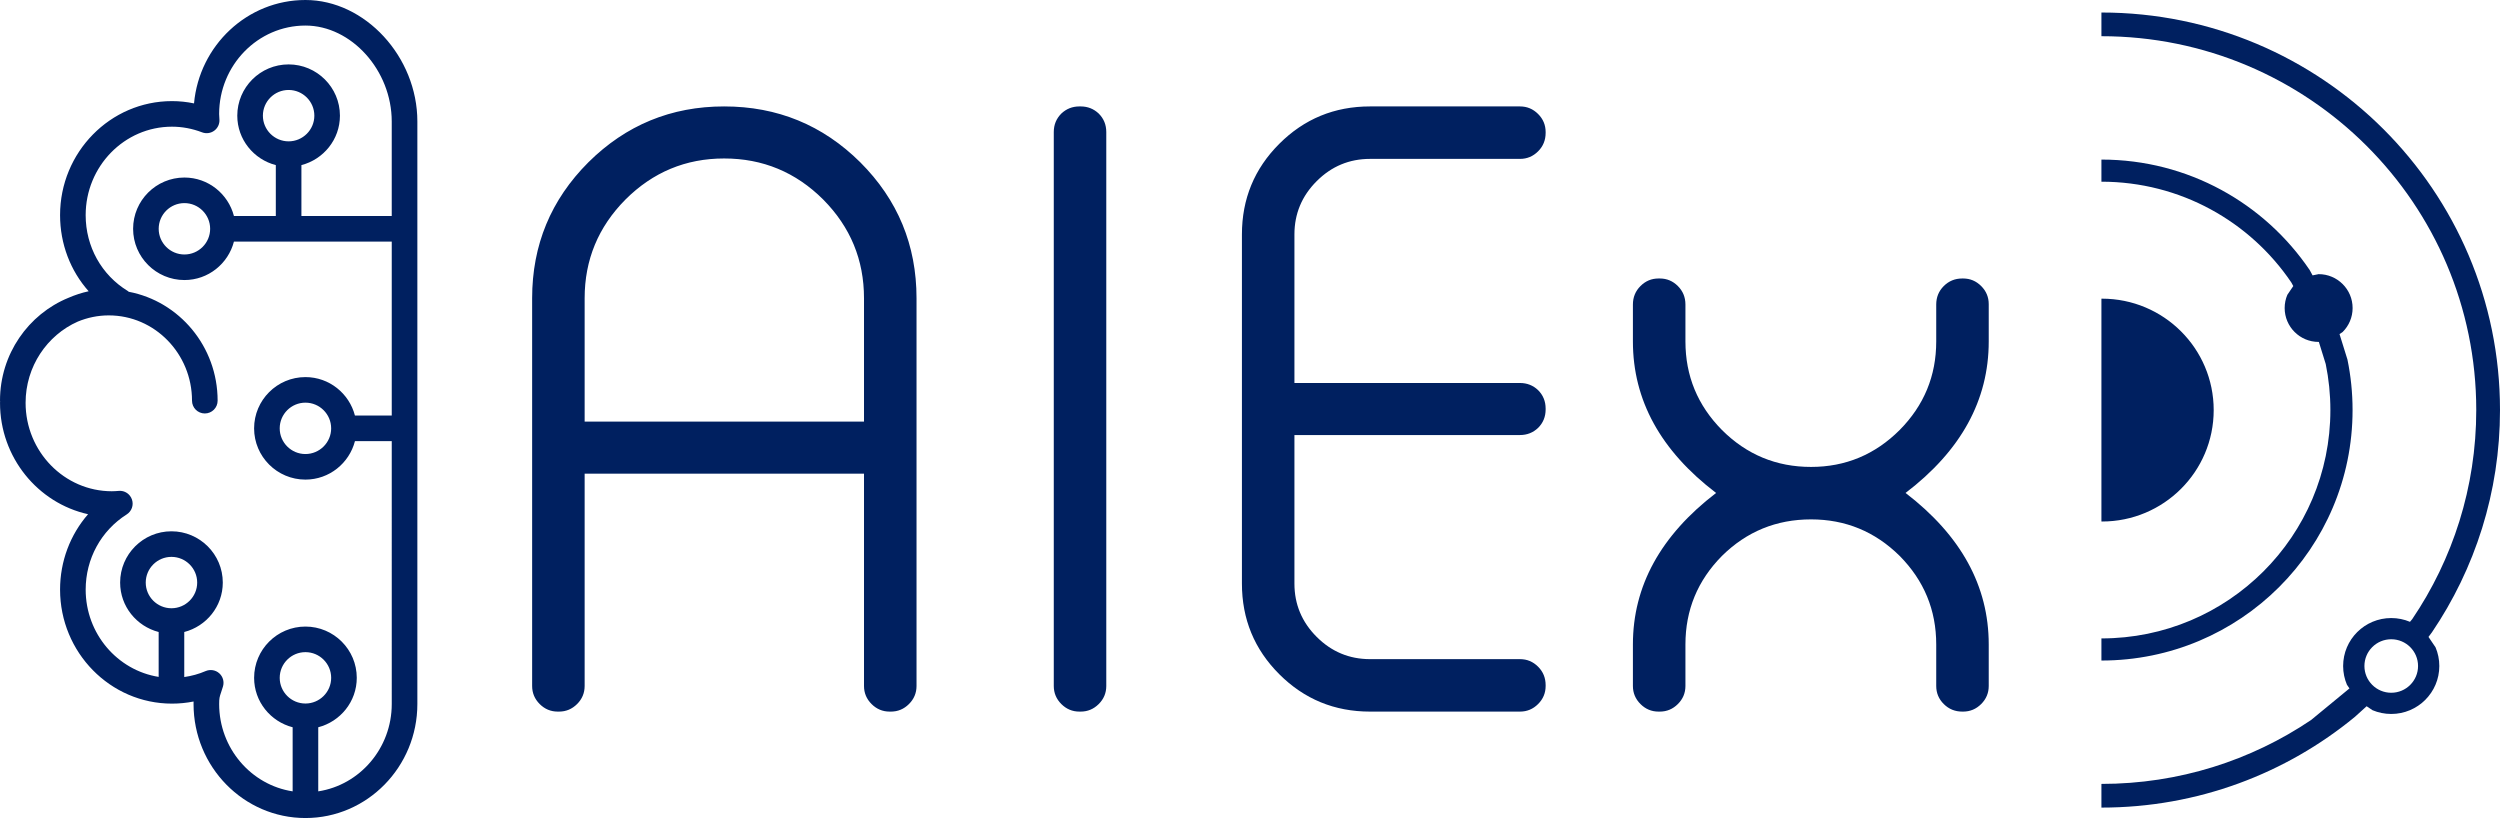
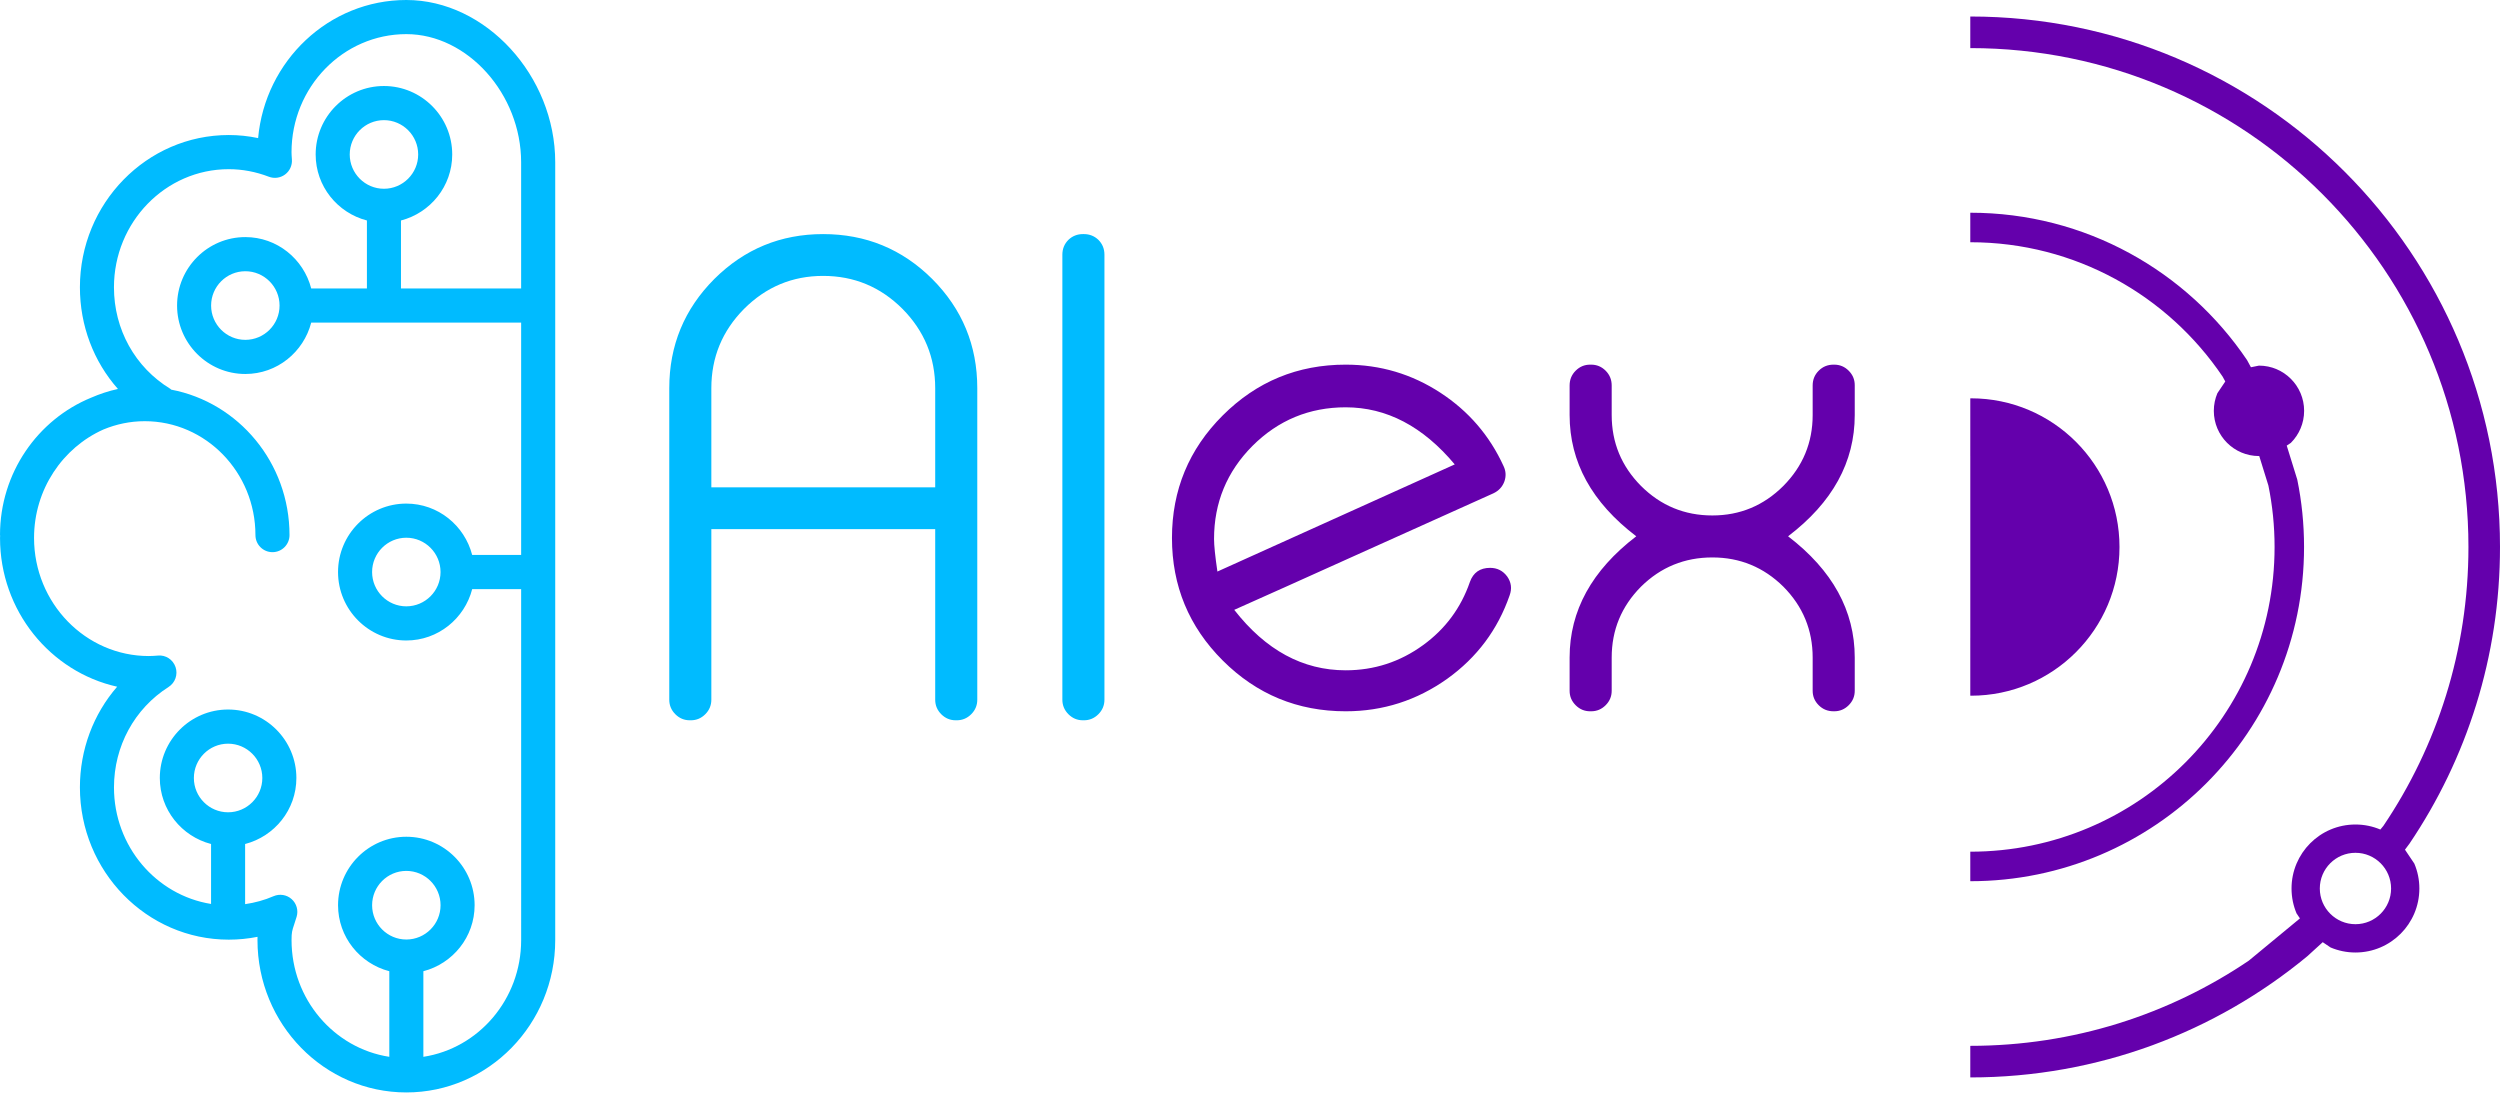
- <svg xmlns="http://www.w3.org/2000/svg" width="1198" height="392" xml:space="preserve" overflow="hidden">
+ <svg xmlns="http://www.w3.org/2000/svg" width="1666" height="728" xml:space="preserve" overflow="hidden">
  <defs>
    <clipPath id="clip0">
-       <rect x="1601" y="1032" width="1198" height="392" />
+       <rect x="1367" y="866" width="1666" height="728" />
    </clipPath>
  </defs>
-   <g clip-path="url(#clip0)" transform="translate(-1601 -1032)">
-     <path d="M199.999 192.002C199.999 169.676 186.392 150.554 167.192 142.71 164.098 141.372 160.872 140.296 157.517 139.573 166.272 129.716 171.214 116.871 171.214 103.094 171.214 72.961 147.161 48.452 117.593 48.452 114.046 48.452 110.516 48.819 107.024 49.55 104.495 21.801 81.516 0 53.63 0 25.063 0 0 27.206 0 58.22L0 337.357C0 367.491 24.053 392 53.63 392 83.198 392 107.251 367.491 107.251 337.357 107.251 336.943 107.246 336.537 107.238 336.161 110.631 336.836 114.089 337.178 117.593 337.178 147.161 337.178 171.214 312.668 171.214 282.548 171.214 268.982 166.366 256.244 157.799 246.412 181.895 241.062 199.992 219.163 199.992 193.033 199.992 192.747 199.962 192.469 199.953 192.183 199.962 192.119 200 192.063 200 192.004ZM53.637 337.128C46.842 337.128 41.304 331.607 41.304 324.822 41.304 318.036 46.833 312.507 53.637 312.507 60.432 312.507 65.96 318.028 65.96 324.822 65.96 331.612 60.428 337.128 53.637 337.128ZM117.84 291.476C111.045 291.476 105.507 285.955 105.507 279.17 105.507 272.384 111.036 266.855 117.84 266.855 124.635 266.855 130.163 272.375 130.163 279.17 130.172 285.951 124.639 291.476 117.84 291.476ZM146.377 235.406C145.273 235.406 144.186 235.324 143.099 235.239 140.284 234.961 137.669 236.705 136.762 239.38 135.855 242.054 136.899 245.003 139.282 246.511 151.593 254.313 158.945 267.79 158.945 282.549 158.945 303.683 143.75 321.207 123.971 324.368L123.971 302.854C134.558 300.115 142.432 290.577 142.432 279.165 142.432 265.619 131.401 254.599 117.84 254.599 104.275 254.599 93.24 265.619 93.24 279.165 93.24 290.578 101.118 300.115 111.703 302.854L111.703 324.441C108.195 323.928 104.758 323.009 101.459 321.582 99.268 320.646 96.722 321.043 94.947 322.629 93.162 324.214 92.46 326.688 93.154 328.97 93.492 330.089 93.791 330.978 94.048 331.764 94.784 333.952 94.981 334.546 94.981 337.349 94.981 358.582 79.658 376.169 59.764 379.22L59.764 348.506C70.351 345.767 78.228 336.234 78.228 324.817 78.228 311.271 67.197 300.251 53.636 300.251 40.072 300.251 29.036 311.271 29.036 324.817 29.036 336.23 36.914 345.767 47.496 348.506L47.496 379.22C27.595 376.169 12.271 358.582 12.271 337.349L12.276 211.388 29.906 211.388C32.649 221.96 42.204 229.826 53.642 229.826 67.207 229.826 78.234 218.81 78.234 205.269 78.234 191.724 67.202 180.704 53.642 180.704 42.212 180.704 32.662 188.562 29.915 199.138L12.276 199.138 12.276 115.763 87.895 115.763C90.642 126.335 100.189 134.197 111.623 134.197 125.188 134.197 136.214 123.182 136.214 109.641 136.214 96.095 125.183 85.075 111.623 85.075 100.188 85.075 90.638 92.942 87.895 103.513L67.831 103.513 67.831 79.118C78.418 76.379 86.295 66.846 86.295 55.429 86.295 41.883 75.264 30.863 61.703 30.863 48.138 30.863 37.103 41.883 37.103 55.429 37.103 66.842 44.981 76.379 55.563 79.118L55.563 103.513 12.28 103.513 12.28 58.215C12.28 33.73 31.605 12.247 53.638 12.247 76.44 12.247 94.99 31.262 94.99 54.639 94.99 55.331 94.935 56.023 94.849 57.292 94.712 59.373 95.645 61.386 97.327 62.621 99.009 63.86 101.2 64.164 103.155 63.416 107.879 61.617 112.736 60.707 117.597 60.707 140.4 60.707 158.95 79.722 158.95 103.099 158.95 118.169 151.368 131.788 138.659 139.518 138.531 139.603 138.446 139.727 138.317 139.817 114.11 144.398 95.714 166.041 95.714 192.007 95.714 195.396 98.461 198.135 101.85 198.135 105.235 198.135 107.987 195.396 107.987 192.007 107.987 169.471 125.873 151.136 147.859 151.136 153.118 151.136 158.12 152.209 162.724 154.106 177.414 160.618 187.735 175.612 187.735 193.029 187.731 216.397 169.181 235.408 146.378 235.408ZM41.309 205.268C41.309 198.482 46.837 192.953 53.641 192.953 60.436 192.953 65.965 198.474 65.965 205.268 65.965 212.049 60.436 217.574 53.641 217.574 46.833 217.566 41.309 212.049 41.309 205.268ZM61.698 67.734C54.903 67.734 49.366 62.213 49.366 55.428 49.366 48.642 54.894 43.112 61.698 43.112 68.493 43.112 74.022 48.633 74.022 55.428 74.022 62.217 68.489 67.734 61.698 67.734ZM99.298 109.643C99.298 102.857 104.827 97.328 111.631 97.328 118.426 97.328 123.955 102.848 123.955 109.643 123.955 116.424 118.426 121.949 111.631 121.949 104.823 121.949 99.298 116.428 99.298 109.643Z" fill="#002060" fill-rule="evenodd" transform="matrix(-1 0 0 1 1801 1032)" />
-     <path d="M2395.77 1165.45 2396.38 1165.45C2399.73 1165.45 2402.62 1166.66 2405.03 1169.07 2407.45 1171.49 2408.66 1174.44 2408.66 1177.92L2408.66 1195.62C2408.66 1212.11 2414.49 1226.26 2426.17 1238.06 2437.98 1249.85 2452.21 1255.75 2468.85 1255.75 2485.35 1255.75 2499.51 1249.85 2511.32 1238.06 2523 1226.26 2528.84 1212.11 2528.84 1195.62L2528.84 1177.92C2528.84 1174.44 2530.04 1171.49 2532.46 1169.07 2534.88 1166.66 2537.83 1165.45 2541.32 1165.45L2541.72 1165.45C2545.08 1165.45 2547.96 1166.66 2550.38 1169.07 2552.79 1171.49 2554 1174.37 2554 1177.72L2554 1195.62C2554 1223.78 2540.71 1247.98 2514.14 1268.22 2540.71 1288.6 2554 1312.8 2554 1340.82L2554 1360.73C2554 1364.08 2552.79 1366.97 2550.38 1369.38 2547.96 1371.79 2545.08 1373 2541.72 1373L2541.32 1373C2537.83 1373 2534.88 1371.79 2532.46 1369.38 2530.04 1366.97 2528.84 1364.08 2528.84 1360.73L2528.84 1340.82C2528.84 1324.33 2523 1310.19 2511.32 1298.39 2499.51 1286.72 2485.35 1280.89 2468.85 1280.89 2452.21 1280.89 2437.98 1286.72 2426.17 1298.39 2414.49 1310.19 2408.66 1324.33 2408.66 1340.82L2408.66 1360.73C2408.66 1364.08 2407.45 1366.97 2405.03 1369.38 2402.62 1371.79 2399.73 1373 2396.38 1373L2395.77 1373C2392.42 1373 2389.53 1371.79 2387.12 1369.38 2384.7 1366.97 2383.49 1364.08 2383.49 1360.73L2383.49 1340.82C2383.49 1312.8 2396.78 1288.6 2423.35 1268.22 2396.78 1247.98 2383.49 1223.78 2383.49 1195.62L2383.49 1177.92C2383.49 1174.44 2384.7 1171.49 2387.12 1169.07 2389.53 1166.66 2392.42 1165.45 2395.77 1165.45ZM1948 1107.94C1929.61 1107.94 1913.84 1114.51 1900.69 1127.65 1887.67 1140.79 1881.16 1156.54 1881.16 1174.91L1881.16 1234.03 2015.03 1234.03 2015.03 1174.91C2015.03 1156.54 2008.52 1140.79 1995.51 1127.65 1982.35 1114.51 1966.52 1107.94 1948 1107.94ZM2257.53 1083 2329.39 1083C2332.75 1083 2335.64 1084.21 2338.05 1086.62 2340.47 1089.03 2341.67 1091.92 2341.67 1095.27L2341.67 1095.67C2341.67 1099.16 2340.47 1102.11 2338.05 1104.52 2335.64 1106.93 2332.75 1108.14 2329.39 1108.14L2257.53 1108.14C2247.6 1108.14 2239.07 1111.69 2231.96 1118.8 2224.85 1125.9 2221.29 1134.42 2221.29 1144.34L2221.29 1215.53 2329.39 1215.53C2332.75 1215.53 2335.64 1216.67 2338.05 1218.95 2340.47 1221.36 2341.67 1224.31 2341.67 1227.8L2341.67 1228.2C2341.67 1231.69 2340.47 1234.64 2338.05 1237.05 2335.64 1239.33 2332.75 1240.47 2329.39 1240.47L2221.29 1240.47 2221.29 1311.66C2221.29 1321.58 2224.85 1330.1 2231.96 1337.2 2239.07 1344.31 2247.6 1347.86 2257.53 1347.86L2329.39 1347.86C2332.75 1347.86 2335.64 1349.07 2338.05 1351.48 2340.47 1353.89 2341.67 1356.84 2341.67 1360.33L2341.67 1360.73C2341.67 1364.08 2340.47 1366.97 2338.05 1369.38 2335.64 1371.79 2332.75 1373 2329.39 1373L2257.53 1373C2240.48 1373 2225.99 1367.03 2214.05 1355.1 2202.1 1343.17 2196.13 1328.69 2196.13 1311.66L2196.13 1144.34C2196.13 1127.31 2202.1 1112.83 2214.05 1100.9 2225.99 1088.97 2240.48 1083 2257.53 1083ZM2118.25 1083 2118.85 1083C2122.21 1083 2125.09 1084.14 2127.51 1086.42 2129.93 1088.83 2131.13 1091.78 2131.13 1095.27L2131.13 1360.73C2131.13 1364.08 2129.93 1366.97 2127.51 1369.38 2125.09 1371.79 2122.21 1373 2118.85 1373L2118.25 1373C2114.89 1373 2112.01 1371.79 2109.59 1369.38 2107.18 1366.97 2105.97 1364.08 2105.97 1360.73L2105.97 1095.27C2105.97 1091.78 2107.18 1088.83 2109.59 1086.42 2112.01 1084.14 2114.89 1083 2118.25 1083ZM1948 1083C1973.5 1083 1995.24 1091.92 2013.22 1109.75 2031.2 1127.71 2040.2 1149.43 2040.2 1174.91L2040.2 1360.73C2040.2 1364.08 2038.99 1366.97 2036.57 1369.38 2034.16 1371.79 2031.27 1373 2027.92 1373L2027.31 1373C2023.96 1373 2021.07 1371.79 2018.66 1369.38 2016.24 1366.97 2015.03 1364.08 2015.03 1360.73L2015.03 1258.97 1881.16 1258.97 1881.16 1360.73C1881.16 1364.08 1879.96 1366.97 1877.54 1369.38 1875.12 1371.79 1872.24 1373 1868.88 1373L1868.28 1373C1864.92 1373 1862.04 1371.79 1859.62 1369.38 1857.21 1366.97 1856 1364.08 1856 1360.73L1856 1174.91C1856 1149.43 1864.99 1127.71 1882.98 1109.75 1900.96 1091.92 1922.63 1083 1948 1083Z" fill="#002060" fill-rule="evenodd" />
-     <path d="M2746.88 1338.33C2739.78 1338.33 2734.03 1344.07 2734.03 1351.15 2734.03 1358.23 2739.78 1363.97 2746.88 1363.97 2753.98 1363.97 2759.73 1358.23 2759.73 1351.15 2759.73 1344.07 2753.98 1338.33 2746.88 1338.33ZM2608.26 1175.12C2637.83 1175.12 2661.8 1199.02 2661.8 1228.52 2661.8 1258.01 2637.83 1281.91 2608.26 1281.91L2608 1281.89 2608 1281.81 2608 1281.81 2608 1261.17 2608 1261.17 2608 1195.83 2608 1195.83 2608 1175.19 2608 1175.19 2608 1175.14ZM2608 1108.47C2649.54 1108.47 2686.17 1129.46 2707.79 1161.39L2709.19 1163.96 2712.09 1163.37C2721.08 1163.37 2728.37 1170.64 2728.37 1179.61 2728.37 1184.1 2726.55 1188.15 2723.6 1191.09L2722.1 1192.1 2725.9 1204.31C2727.51 1212.12 2728.35 1220.21 2728.35 1228.5 2728.35 1294.79 2674.47 1348.53 2608 1348.53L2608 1337.93C2668.6 1337.93 2717.72 1288.94 2717.72 1228.5 2717.72 1220.95 2716.95 1213.57 2715.49 1206.45L2712.19 1195.83 2712.09 1195.85C2703.1 1195.85 2695.81 1188.58 2695.81 1179.61 2695.81 1177.37 2696.27 1175.23 2697.09 1173.29L2699.94 1169.08 2698.98 1167.32C2679.26 1138.21 2645.87 1119.07 2608 1119.07ZM2608 1038C2713.49 1038 2799 1123.29 2799 1228.5 2799 1267.95 2786.97 1304.61 2766.38 1335.01L2764.73 1337.21 2768.11 1342.2C2769.28 1344.95 2769.92 1347.98 2769.92 1351.15 2769.92 1363.84 2759.6 1374.13 2746.88 1374.13 2743.7 1374.13 2740.66 1373.49 2737.91 1372.33L2735.09 1370.43 2729.49 1375.5C2696.48 1402.68 2654.15 1419 2608 1419L2608 1407.65C2645.2 1407.65 2679.76 1396.37 2708.43 1377.06L2726.86 1361.89 2725.64 1360.1C2724.48 1357.35 2723.83 1354.32 2723.83 1351.15 2723.83 1338.46 2734.15 1328.17 2746.88 1328.17 2750.06 1328.17 2753.09 1328.81 2755.85 1329.97L2755.86 1329.98 2756.95 1328.67C2776.31 1300.07 2787.62 1265.6 2787.62 1228.5 2787.62 1129.56 2707.2 1049.35 2608 1049.35Z" fill="#002060" fill-rule="evenodd" />
+   <g clip-path="url(#clip0)" transform="translate(-1367 -866)">
+     <path d="M2263.76 1137.43C2239.53 1137.43 2218.81 1146.01 2201.62 1163.17 2184.57 1180.33 2176.04 1201 2176.04 1225.17 2176.04 1229.5 2176.79 1236.74 2178.28 1246.88L2336.44 1175.48C2315.2 1150.11 2290.98 1137.43 2263.76 1137.43ZM2426.67 1109 2427.35 1109C2431.08 1109 2434.3 1110.34 2436.99 1113.03 2439.68 1115.72 2441.03 1119 2441.03 1122.88L2441.03 1142.58C2441.03 1160.93 2447.54 1176.67 2460.55 1189.81 2473.71 1202.94 2489.56 1209.5 2508.11 1209.5 2526.5 1209.5 2542.28 1202.94 2555.44 1189.81 2568.45 1176.67 2574.96 1160.93 2574.96 1142.58L2574.96 1122.88C2574.96 1119 2576.3 1115.72 2579 1113.03 2581.69 1110.34 2584.98 1109 2588.87 1109L2589.32 1109C2593.05 1109 2596.27 1110.34 2598.96 1113.03 2601.65 1115.72 2603 1118.92 2603 1122.65L2603 1142.58C2603 1173.91 2588.19 1200.85 2558.58 1223.38 2588.19 1246.06 2603 1273 2603 1304.19L2603 1326.35C2603 1330.08 2601.65 1333.28 2598.96 1335.97 2596.27 1338.66 2593.05 1340 2589.32 1340L2588.87 1340C2584.98 1340 2581.69 1338.66 2579 1335.97 2576.3 1333.28 2574.96 1330.08 2574.96 1326.35L2574.96 1304.19C2574.96 1285.83 2568.45 1270.09 2555.44 1256.96 2542.28 1243.97 2526.5 1237.48 2508.11 1237.48 2489.56 1237.48 2473.71 1243.97 2460.55 1256.96 2447.54 1270.09 2441.03 1285.83 2441.03 1304.19L2441.03 1326.35C2441.03 1330.08 2439.68 1333.28 2436.99 1335.97 2434.3 1338.66 2431.08 1340 2427.35 1340L2426.67 1340C2422.93 1340 2419.72 1338.66 2417.03 1335.97 2414.33 1333.28 2412.99 1330.08 2412.99 1326.35L2412.99 1304.19C2412.99 1273 2427.79 1246.06 2457.41 1223.38 2427.79 1200.85 2412.99 1173.91 2412.99 1142.58L2412.99 1122.88C2412.99 1119 2414.33 1115.72 2417.03 1113.03 2419.72 1110.34 2422.93 1109 2426.67 1109ZM2263.76 1109C2286.79 1109 2307.88 1115.27 2327.02 1127.8 2345.71 1140.04 2359.7 1156.3 2368.97 1176.6 2370.61 1180.03 2370.76 1183.54 2369.42 1187.12 2368.07 1190.55 2365.68 1193.09 2362.24 1194.73 2341.3 1204.13 2313.78 1216.52 2279.68 1231.89 2237.36 1250.99 2207.3 1264.49 2189.5 1272.4 2210.44 1299.26 2235.19 1312.69 2263.76 1312.69 2282.75 1312.69 2299.95 1307.1 2315.35 1295.9 2330.16 1285.16 2340.55 1271.13 2346.54 1253.82 2348.78 1247.56 2353.27 1244.42 2360 1244.42 2364.78 1244.42 2368.6 1246.36 2371.44 1250.24 2374.13 1254.12 2374.65 1258.3 2373.01 1262.78 2365.08 1285.61 2351.25 1304.11 2331.51 1318.29 2311.17 1332.76 2288.58 1340 2263.76 1340 2231.75 1340 2204.46 1328.73 2181.87 1306.2 2159.29 1283.67 2148 1256.43 2148 1224.5 2148 1192.57 2159.29 1165.33 2181.87 1142.8 2204.46 1120.27 2231.75 1109 2263.76 1109Z" fill="#6400AC" fill-rule="evenodd" />
+     <path d="M2936.67 1434.31C2923.55 1434.31 2912.92 1444.96 2912.92 1458.1 2912.92 1471.23 2923.55 1481.88 2936.67 1481.88 2949.79 1481.88 2960.42 1471.23 2960.42 1458.1 2960.42 1444.96 2949.79 1434.31 2936.67 1434.31ZM2680.48 1131.44C2735.13 1131.44 2779.43 1175.8 2779.43 1230.53 2779.43 1285.25 2735.13 1329.62 2680.48 1329.62L2680.01 1329.57 2680.01 1329.43 2680 1329.43 2680 1291.12 2680.01 1291.11 2680.01 1169.88 2680 1169.88 2680 1131.57 2680.01 1131.57 2680.01 1131.49ZM2680 1007.76C2756.78 1007.76 2824.47 1046.72 2864.44 1105.97L2867.02 1110.73 2872.38 1109.65C2889 1109.65 2902.47 1123.14 2902.47 1139.78 2902.47 1148.1 2899.1 1155.63 2893.66 1161.09L2890.88 1162.96 2897.9 1185.61C2900.87 1200.11 2902.42 1215.12 2902.42 1230.5 2902.42 1353.51 2802.84 1453.24 2680 1453.24L2680 1433.57C2791.99 1433.57 2882.78 1342.65 2882.78 1230.5 2882.78 1216.48 2881.36 1202.79 2878.66 1189.57L2872.55 1169.88 2872.38 1169.91C2855.76 1169.91 2842.29 1156.42 2842.29 1139.78 2842.29 1135.62 2843.14 1131.66 2844.66 1128.05L2849.92 1120.23 2848.15 1116.96C2811.71 1062.95 2750 1027.43 2680 1027.43ZM2680 877C2874.96 877 3033 1035.27 3033 1230.5 3033 1303.71 3010.78 1371.73 2972.71 1428.15L2969.67 1432.22 2975.91 1441.5C2978.07 1446.6 2979.26 1452.21 2979.26 1458.1 2979.26 1481.65 2960.19 1500.75 2936.67 1500.75 2930.79 1500.75 2925.19 1499.55 2920.09 1497.39L2914.87 1493.87 2904.54 1503.28C2843.52 1553.71 2765.29 1584 2680 1584L2680 1562.95C2748.75 1562.95 2812.63 1542.01 2865.61 1506.17L2899.67 1478.03 2897.43 1474.7C2895.27 1469.6 2894.08 1463.99 2894.08 1458.1 2894.08 1434.54 2913.15 1415.45 2936.67 1415.45 2942.55 1415.45 2948.15 1416.64 2953.25 1418.8L2953.27 1418.81 2955.28 1416.37C2991.07 1363.31 3011.97 1299.35 3011.97 1230.5 3011.97 1046.9 2863.34 898.055 2680 898.055Z" fill="#6400AC" fill-rule="evenodd" />
+     <path d="M369.998 356.576C369.998 315.113 344.824 279.6 309.305 265.032 303.581 262.548 297.612 260.549 291.406 259.208 307.603 240.9 316.746 217.046 316.746 191.461 316.746 135.499 272.249 89.981 217.547 89.981 210.985 89.981 204.454 90.664 197.994 92.021 193.316 40.488 150.806 0 99.215 0 46.366 0 0 50.526 0 108.122L0 626.521C0 682.482 44.498 728 99.215 728 153.916 728 198.414 682.482 198.414 626.521 198.414 625.751 198.406 624.997 198.39 624.299 204.668 625.553 211.064 626.187 217.547 626.187 272.249 626.187 316.746 580.67 316.746 524.732 316.746 499.538 307.777 475.881 291.929 457.622 336.505 447.686 369.984 407.017 369.984 358.491 369.984 357.959 369.929 357.443 369.913 356.911 369.929 356.792 370 356.689 370 356.578ZM99.228 626.095C86.657 626.095 76.413 615.842 76.413 603.24 76.413 590.639 86.641 580.37 99.228 580.37 111.799 580.37 122.027 590.623 122.027 603.24 122.027 615.85 111.791 626.095 99.228 626.095ZM218.003 541.312C205.432 541.312 195.188 531.059 195.188 518.458 195.188 505.856 205.416 495.587 218.003 495.587 230.574 495.587 240.802 505.84 240.802 518.458 240.818 531.052 230.582 541.312 218.003 541.312ZM270.797 437.181C268.755 437.181 266.744 437.031 264.734 436.872 259.525 436.356 254.688 439.594 253.01 444.562 251.331 449.529 253.263 455.005 257.672 457.806 280.447 472.296 294.047 497.325 294.047 524.734 294.047 563.982 265.937 596.527 229.347 602.398L229.347 562.443C248.932 557.356 263.499 539.643 263.499 518.448 263.499 493.292 243.091 472.827 218.004 472.827 192.909 472.827 172.493 493.292 172.493 518.448 172.493 539.645 187.067 557.356 206.651 562.443L206.651 602.532C200.16 601.58 193.803 599.874 187.7 597.223 183.646 595.485 178.936 596.223 175.651 599.167 172.35 602.112 171.052 606.706 172.334 610.944 172.96 613.023 173.514 614.673 173.989 616.134 175.35 620.197 175.714 621.3 175.714 626.506 175.714 665.937 147.367 698.599 110.564 704.265L110.564 647.225C130.149 642.138 144.722 624.433 144.722 603.231 144.722 578.075 124.314 557.609 99.227 557.609 74.132 557.609 53.717 578.075 53.717 603.231 53.717 624.427 68.291 642.138 87.868 647.225L87.868 704.265C51.05 698.599 22.702 665.937 22.702 626.506L22.71 392.578 55.326 392.578C60.4 412.211 78.078 426.819 99.237 426.819 124.332 426.819 144.732 406.362 144.732 381.214 144.732 356.058 124.324 335.593 99.237 335.593 78.092 335.593 60.424 350.186 55.342 369.827L22.71 369.827 22.71 214.989 162.606 214.989C167.688 234.621 185.35 249.224 206.502 249.224 231.597 249.224 251.996 228.766 251.996 203.618 251.996 178.462 231.589 157.997 206.502 157.997 185.349 157.997 167.681 172.606 162.606 192.238L125.488 192.238 125.488 146.933C145.073 141.847 159.645 124.142 159.645 102.939 159.645 77.783 139.238 57.318 114.151 57.318 89.056 57.318 68.64 77.783 68.64 102.939 68.64 124.136 83.214 141.846 102.792 146.933L102.792 192.238 22.718 192.238 22.718 108.113C22.718 62.642 58.469 22.744 99.229 22.744 141.414 22.744 175.732 58.057 175.732 101.472 175.732 102.758 175.63 104.044 175.471 106.4 175.218 110.265 176.944 114.003 180.055 116.296 183.166 118.597 187.219 119.161 190.837 117.772 199.576 114.431 208.561 112.741 217.555 112.741 259.74 112.741 294.058 148.054 294.058 191.47 294.058 219.457 280.03 244.75 256.52 259.104 256.282 259.263 256.124 259.493 255.887 259.66 211.104 268.167 177.071 308.361 177.071 356.585 177.071 362.878 182.153 367.964 188.423 367.964 194.685 367.964 199.775 362.878 199.775 356.585 199.775 314.732 232.865 280.682 273.538 280.682 283.268 280.682 292.522 282.674 301.039 286.197 328.215 298.291 347.31 326.136 347.31 358.482 347.302 401.881 312.984 437.186 270.799 437.186ZM76.421 381.212C76.421 368.61 86.649 358.341 99.236 358.341 111.807 358.341 122.035 368.594 122.035 381.212 122.035 393.805 111.807 404.066 99.236 404.066 86.641 404.05 76.421 393.805 76.421 381.212ZM114.142 125.791C101.57 125.791 91.326 115.538 91.326 102.937 91.326 90.335 101.554 80.066 114.142 80.066 126.712 80.066 136.94 90.319 136.94 102.937 136.94 115.546 126.705 125.791 114.142 125.791ZM183.702 203.622C183.702 191.02 193.929 180.751 206.517 180.751 219.088 180.751 229.316 191.004 229.316 203.622 229.316 216.216 219.088 226.476 206.517 226.476 193.922 226.476 183.702 216.224 183.702 203.622Z" fill="#00BBFF" fill-rule="evenodd" transform="matrix(-1 0 0 1 1737 866)" />
+     <path d="M1915.52 1049.86C1895.03 1049.86 1877.46 1057.2 1862.8 1071.88 1848.29 1086.56 1841.04 1104.16 1841.04 1124.68L1841.04 1190.74 1990.22 1190.74 1990.22 1124.68C1990.22 1104.16 1982.96 1086.56 1968.46 1071.88 1953.8 1057.2 1936.15 1049.86 1915.52 1049.86ZM2088.64 1022 2089.32 1022C2093.05 1022 2096.27 1023.27 2098.96 1025.82 2101.65 1028.52 2103 1031.81 2103 1035.71L2103 1332.29C2103 1336.04 2101.65 1339.26 2098.96 1341.96 2096.27 1344.65 2093.05 1346 2089.32 1346L2088.64 1346C2084.9 1346 2081.69 1344.65 2079 1341.96 2076.31 1339.26 2074.96 1336.04 2074.96 1332.29L2074.96 1035.71C2074.96 1031.81 2076.31 1028.52 2079 1025.82 2081.69 1023.27 2084.9 1022 2088.64 1022ZM1915.52 1022C1943.93 1022 1968.16 1031.96 1988.2 1051.88 2008.24 1071.96 2018.26 1096.22 2018.26 1124.68L2018.26 1332.29C2018.26 1336.04 2016.91 1339.26 2014.22 1341.96 2011.53 1344.65 2008.31 1346 2004.57 1346L2003.9 1346C2000.16 1346 1996.95 1344.65 1994.25 1341.96 1991.56 1339.26 1990.22 1336.04 1990.22 1332.29L1990.22 1218.6 1841.04 1218.6 1841.04 1332.29C1841.04 1336.04 1839.69 1339.26 1837 1341.96 1834.31 1344.65 1831.1 1346 1827.36 1346L1826.68 1346C1822.95 1346 1819.73 1344.65 1817.04 1341.96 1814.35 1339.26 1813 1336.04 1813 1332.29L1813 1124.68C1813 1096.22 1823.02 1071.96 1843.06 1051.88 1863.1 1031.96 1887.25 1022 1915.52 1022Z" fill="#00BBFF" fill-rule="evenodd" />
  </g>
</svg>
